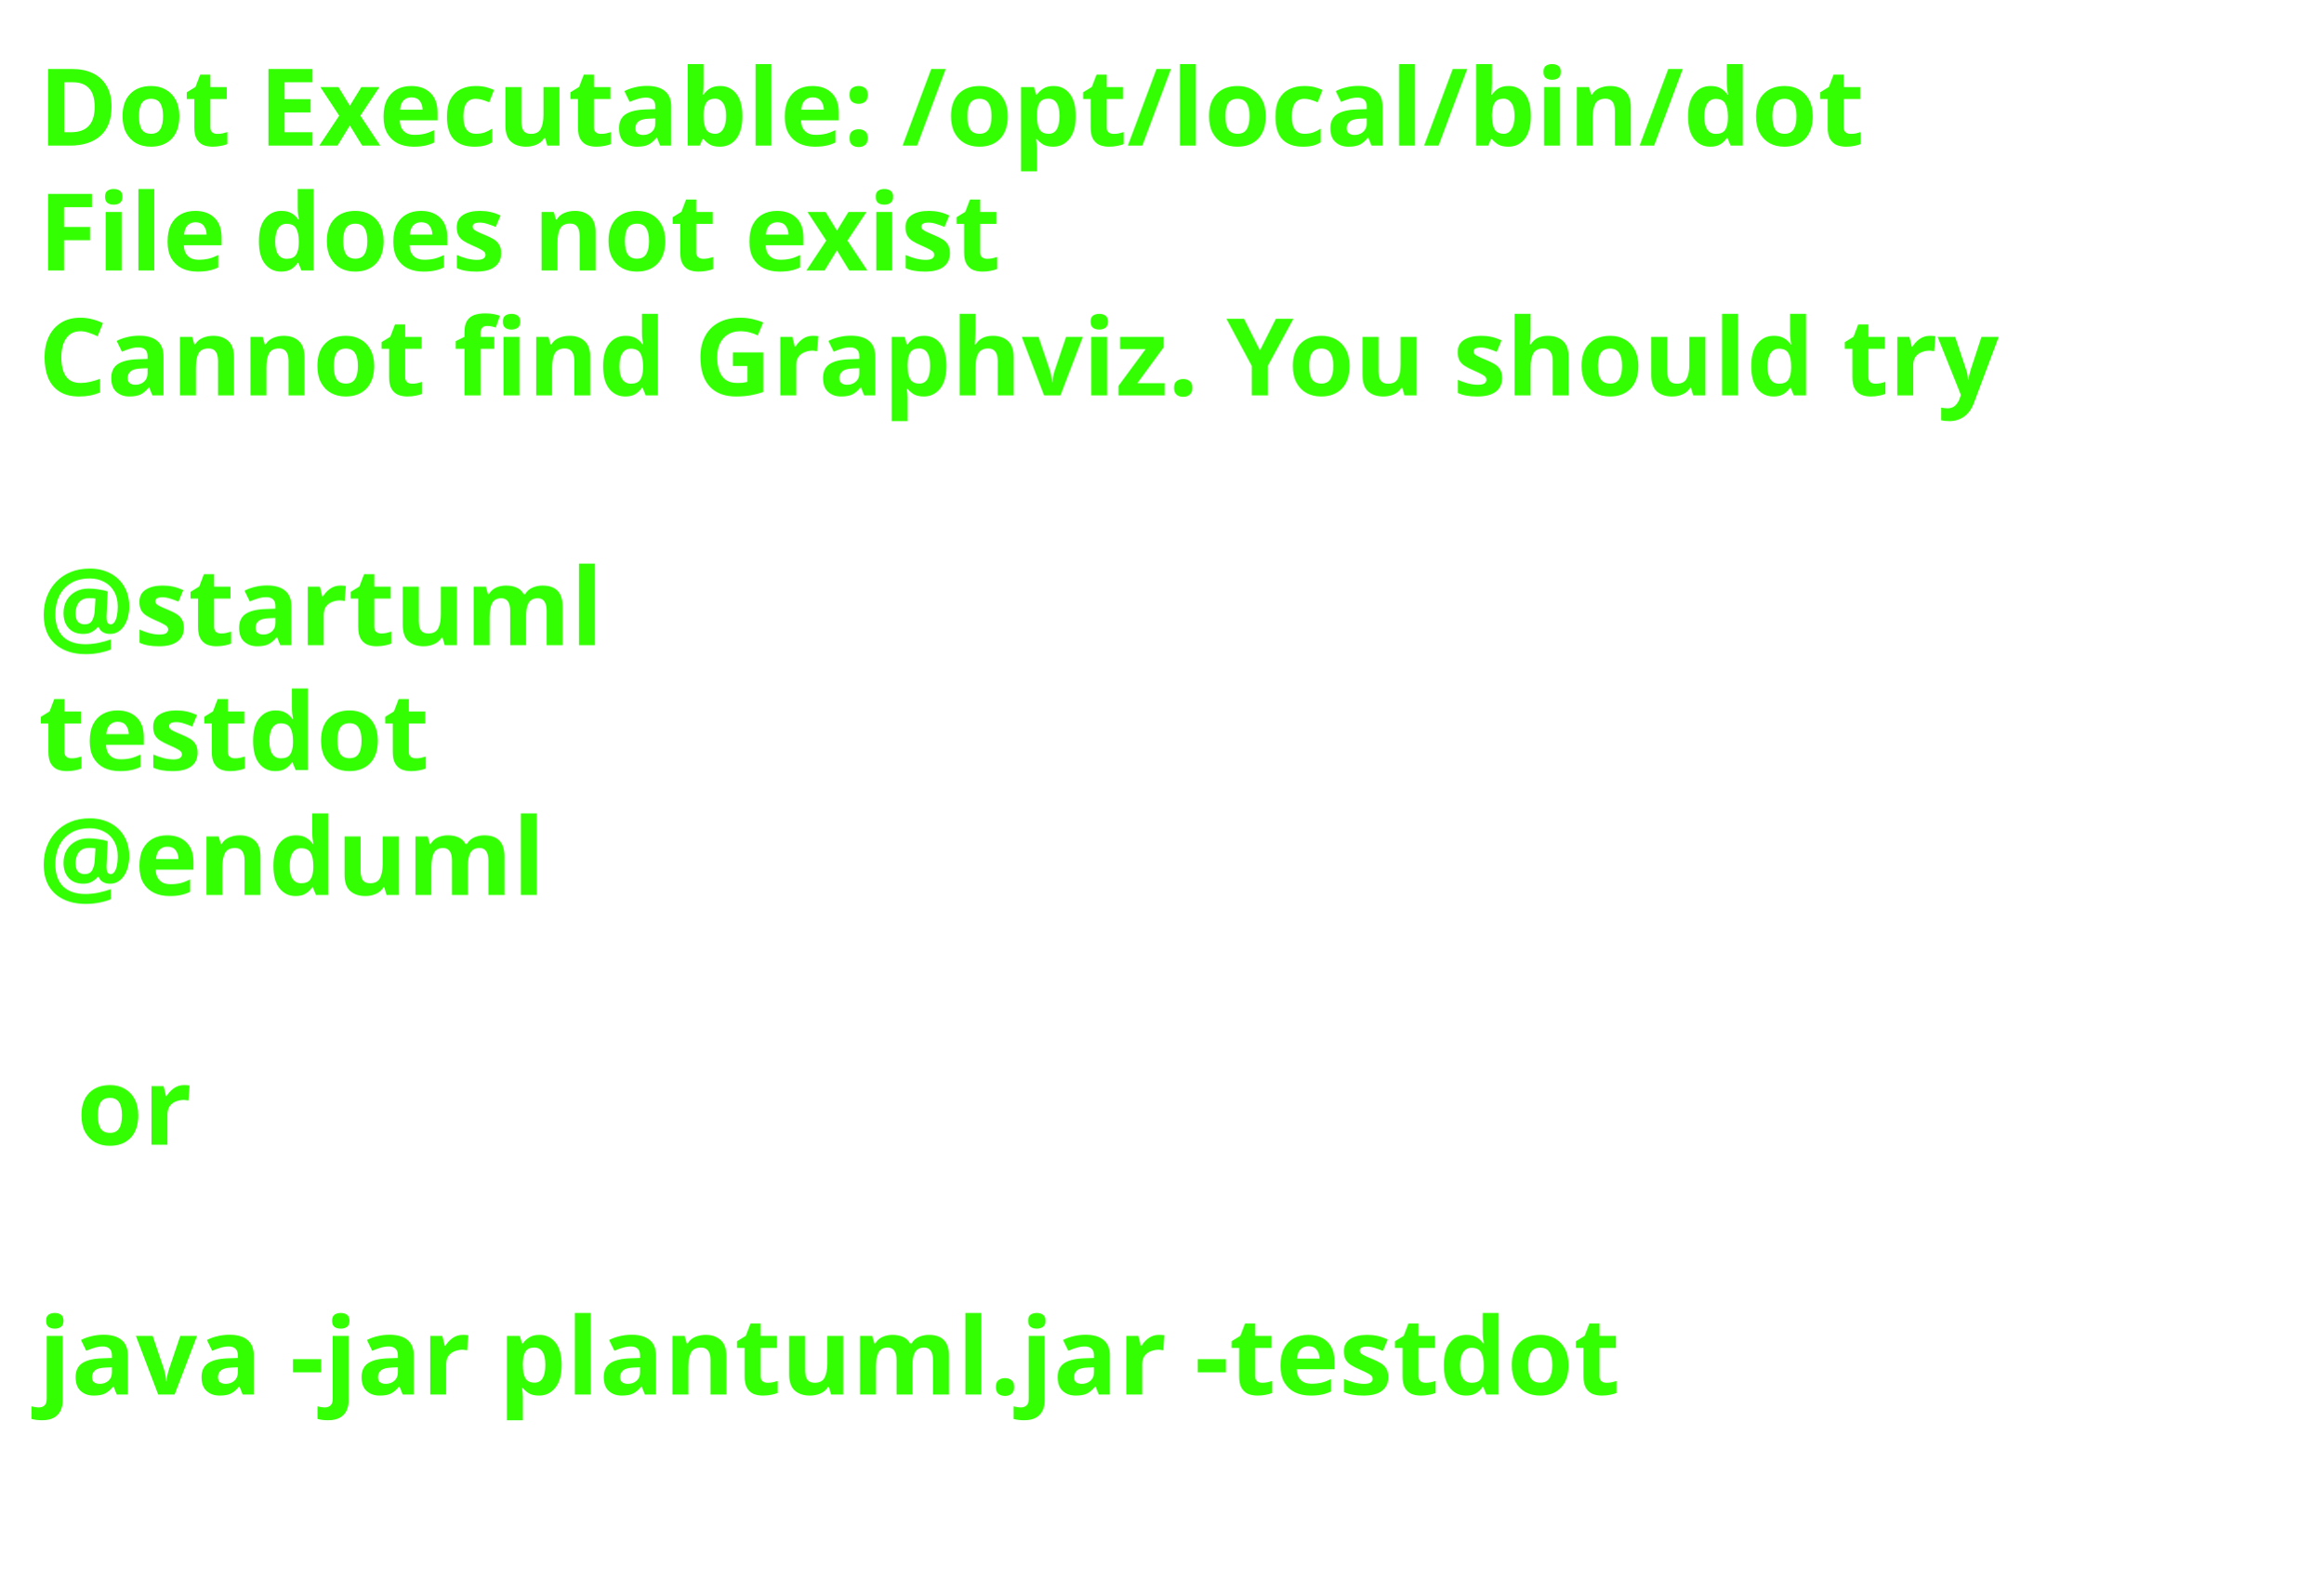
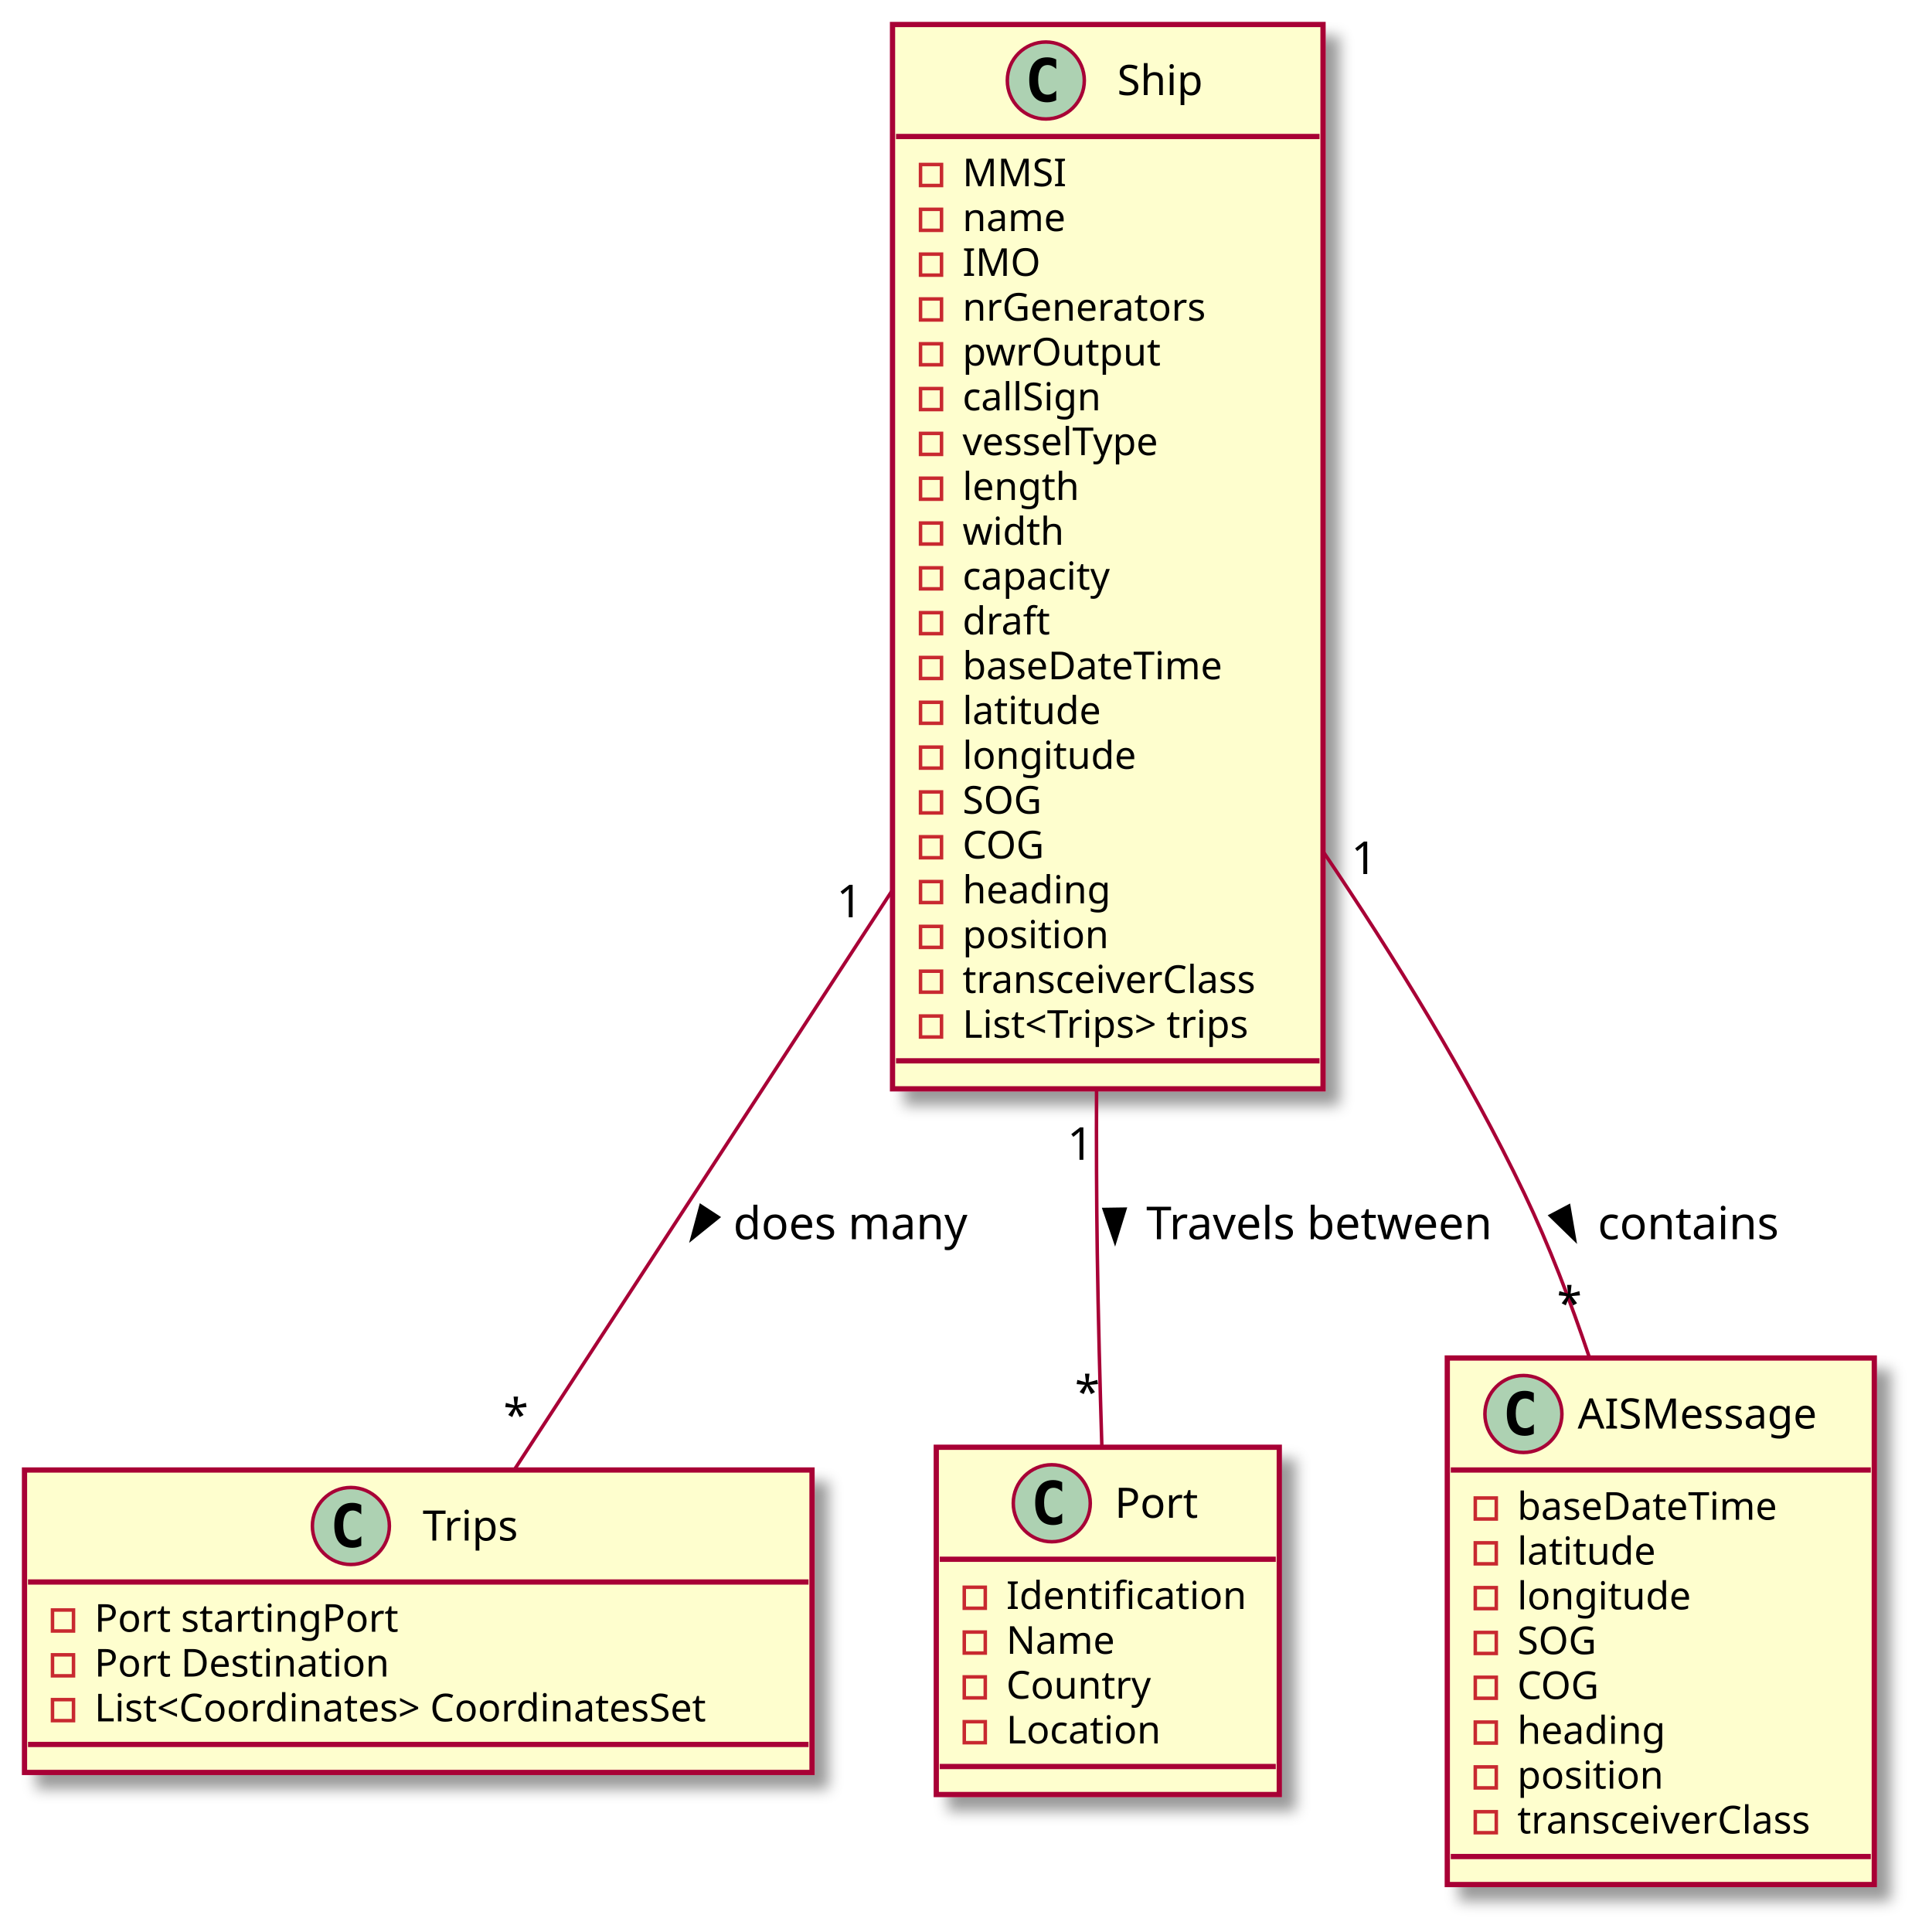
- <svg xmlns="http://www.w3.org/2000/svg" contentScriptType="application/ecmascript" contentStyleType="text/css" height="206px" preserveAspectRatio="none" style="width:303px;height:206px;background:#FFFFFF;" version="1.1" viewBox="0 0 303 206" width="303px" zoomAndPan="magnify">
-   <defs />
+ <svg xmlns="http://www.w3.org/2000/svg" contentScriptType="application/ecmascript" contentStyleType="text/css" height="552px" preserveAspectRatio="none" style="width:549px;height:552px;background:#FFFFFF;" version="1.1" viewBox="0 0 549 552" width="549px" zoomAndPan="magnify">
+   <defs>
+     <filter height="300%" id="fo87ejhfsd3c9" width="300%" x="-1" y="-1">
+       <feGaussianBlur result="blurOut" stdDeviation="2.0" />
+       <feColorMatrix in="blurOut" result="blurOut2" type="matrix" values="0 0 0 0 0 0 0 0 0 0 0 0 0 0 0 0 0 0 .4 0" />
+       <feOffset dx="4.0" dy="4.0" in="blurOut2" result="blurOut3" />
+       <feBlend in="SourceGraphic" in2="blurOut3" mode="normal" />
+     </filter>
+   </defs>
  <g>
-     <text fill="#33FF02" font-family="sans-serif" font-size="14" font-weight="bold" lengthAdjust="spacing" textLength="261" x="5" y="19">Dot Executable: /opt/local/bin/dot</text>
-     <text fill="#33FF02" font-family="sans-serif" font-size="14" font-weight="bold" lengthAdjust="spacing" textLength="145" x="5" y="35.297">File does not exist</text>
-     <text fill="#33FF02" font-family="sans-serif" font-size="14" font-weight="bold" lengthAdjust="spacing" textLength="291" x="5" y="51.594">Cannot find Graphviz. You should try</text>
-     <text fill="#33FF02" font-family="sans-serif" font-size="14" font-weight="bold" lengthAdjust="spacing" textLength="0" x="10" y="67.891" />
-     <text fill="#33FF02" font-family="sans-serif" font-size="14" font-weight="bold" lengthAdjust="spacing" textLength="79" x="5" y="84.188">@startuml</text>
-     <text fill="#33FF02" font-family="sans-serif" font-size="14" font-weight="bold" lengthAdjust="spacing" textLength="57" x="5" y="100.484">testdot</text>
-     <text fill="#33FF02" font-family="sans-serif" font-size="14" font-weight="bold" lengthAdjust="spacing" textLength="72" x="5" y="116.781">@enduml</text>
-     <text fill="#33FF02" font-family="sans-serif" font-size="14" font-weight="bold" lengthAdjust="spacing" textLength="0" x="10" y="133.078" />
-     <text fill="#33FF02" font-family="sans-serif" font-size="14" font-weight="bold" lengthAdjust="spacing" textLength="17" x="10" y="149.375">or</text>
-     <text fill="#33FF02" font-family="sans-serif" font-size="14" font-weight="bold" lengthAdjust="spacing" textLength="0" x="10" y="165.672" />
-     <text fill="#33FF02" font-family="sans-serif" font-size="14" font-weight="bold" lengthAdjust="spacing" textLength="227" x="5" y="181.969">java -jar plantuml.jar -testdot</text>
-     <text fill="#33FF02" font-family="sans-serif" font-size="14" font-weight="bold" lengthAdjust="spacing" textLength="0" x="10" y="198.266" />
+     <rect codeLine="1" fill="#FEFECE" filter="url(#fo87ejhfsd3c9)" height="304.094" id="Ship" style="stroke:#A80036;stroke-width:1.5;" width="123" x="255" y="7" />
+     <ellipse cx="298.8" cy="23" fill="#ADD1B2" rx="11" ry="11" style="stroke:#A80036;stroke-width:1.0;" />
+     <path d="M301.769,28.641 Q301.191,28.938 300.55,29.078 Q299.909,29.234 299.206,29.234 Q296.706,29.234 295.378,27.594 Q294.066,25.938 294.066,22.812 Q294.066,19.688 295.378,18.031 Q296.706,16.375 299.206,16.375 Q299.909,16.375 300.55,16.531 Q301.206,16.688 301.769,16.984 L301.769,19.703 Q301.144,19.125 300.55,18.859 Q299.956,18.578 299.331,18.578 Q297.988,18.578 297.3,19.656 Q296.613,20.719 296.613,22.812 Q296.613,24.906 297.3,25.984 Q297.988,27.047 299.331,27.047 Q299.956,27.047 300.55,26.781 Q301.144,26.5 301.769,25.922 L301.769,28.641 Z " fill="#000000" />
+     <text fill="#000000" font-family="sans-serif" font-size="12" lengthAdjust="spacing" textLength="27" x="319.2" y="27.154">Ship</text>
+     <line style="stroke:#A80036;stroke-width:1.5;" x1="256" x2="377" y1="39" y2="39" />
+     <rect fill="none" height="6" style="stroke:#C82930;stroke-width:1.0;" width="6" x="263" y="47" />
+     <text fill="#000000" font-family="sans-serif" font-size="11" lengthAdjust="spacing" textLength="29" x="275" y="53.21">MMSI</text>
+     <rect fill="none" height="6" style="stroke:#C82930;stroke-width:1.0;" width="6" x="263" y="59.805" />
+     <text fill="#000000" font-family="sans-serif" font-size="11" lengthAdjust="spacing" textLength="32" x="275" y="66.015">name</text>
+     <rect fill="none" height="6" style="stroke:#C82930;stroke-width:1.0;" width="6" x="263" y="72.609" />
+     <text fill="#000000" font-family="sans-serif" font-size="11" lengthAdjust="spacing" textLength="21" x="275" y="78.82">IMO</text>
+     <rect fill="none" height="6" style="stroke:#C82930;stroke-width:1.0;" width="6" x="263" y="85.414" />
+     <text fill="#000000" font-family="sans-serif" font-size="11" lengthAdjust="spacing" textLength="77" x="275" y="91.624">nrGenerators</text>
+     <rect fill="none" height="6" style="stroke:#C82930;stroke-width:1.0;" width="6" x="263" y="98.219" />
+     <text fill="#000000" font-family="sans-serif" font-size="11" lengthAdjust="spacing" textLength="59" x="275" y="104.429">pwrOutput</text>
+     <rect fill="none" height="6" style="stroke:#C82930;stroke-width:1.0;" width="6" x="263" y="111.023" />
+     <text fill="#000000" font-family="sans-serif" font-size="11" lengthAdjust="spacing" textLength="44" x="275" y="117.234">callSign</text>
+     <rect fill="none" height="6" style="stroke:#C82930;stroke-width:1.0;" width="6" x="263" y="123.828" />
+     <text fill="#000000" font-family="sans-serif" font-size="11" lengthAdjust="spacing" textLength="64" x="275" y="130.039">vesselType</text>
+     <rect fill="none" height="6" style="stroke:#C82930;stroke-width:1.0;" width="6" x="263" y="136.633" />
+     <text fill="#000000" font-family="sans-serif" font-size="11" lengthAdjust="spacing" textLength="35" x="275" y="142.843">length</text>
+     <rect fill="none" height="6" style="stroke:#C82930;stroke-width:1.0;" width="6" x="263" y="149.438" />
+     <text fill="#000000" font-family="sans-serif" font-size="11" lengthAdjust="spacing" textLength="30" x="275" y="155.648">width</text>
+     <rect fill="none" height="6" style="stroke:#C82930;stroke-width:1.0;" width="6" x="263" y="162.242" />
+     <text fill="#000000" font-family="sans-serif" font-size="11" lengthAdjust="spacing" textLength="46" x="275" y="168.453">capacity</text>
+     <rect fill="none" height="6" style="stroke:#C82930;stroke-width:1.0;" width="6" x="263" y="175.047" />
+     <text fill="#000000" font-family="sans-serif" font-size="11" lengthAdjust="spacing" textLength="27" x="275" y="181.257">draft</text>
+     <rect fill="none" height="6" style="stroke:#C82930;stroke-width:1.0;" width="6" x="263" y="187.852" />
+     <text fill="#000000" font-family="sans-serif" font-size="11" lengthAdjust="spacing" textLength="82" x="275" y="194.062">baseDateTime</text>
+     <rect fill="none" height="6" style="stroke:#C82930;stroke-width:1.0;" width="6" x="263" y="200.656" />
+     <text fill="#000000" font-family="sans-serif" font-size="11" lengthAdjust="spacing" textLength="42" x="275" y="206.867">latitude</text>
+     <rect fill="none" height="6" style="stroke:#C82930;stroke-width:1.0;" width="6" x="263" y="213.461" />
+     <text fill="#000000" font-family="sans-serif" font-size="11" lengthAdjust="spacing" textLength="52" x="275" y="219.671">longitude</text>
+     <rect fill="none" height="6" style="stroke:#C82930;stroke-width:1.0;" width="6" x="263" y="226.266" />
+     <text fill="#000000" font-family="sans-serif" font-size="11" lengthAdjust="spacing" textLength="26" x="275" y="232.476">SOG</text>
+     <rect fill="none" height="6" style="stroke:#C82930;stroke-width:1.0;" width="6" x="263" y="239.07" />
+     <text fill="#000000" font-family="sans-serif" font-size="11" lengthAdjust="spacing" textLength="26" x="275" y="245.281">COG</text>
+     <rect fill="none" height="6" style="stroke:#C82930;stroke-width:1.0;" width="6" x="263" y="251.875" />
+     <text fill="#000000" font-family="sans-serif" font-size="11" lengthAdjust="spacing" textLength="45" x="275" y="258.085">heading</text>
+     <rect fill="none" height="6" style="stroke:#C82930;stroke-width:1.0;" width="6" x="263" y="264.68" />
+     <text fill="#000000" font-family="sans-serif" font-size="11" lengthAdjust="spacing" textLength="45" x="275" y="270.89">position</text>
+     <rect fill="none" height="6" style="stroke:#C82930;stroke-width:1.0;" width="6" x="263" y="277.484" />
+     <text fill="#000000" font-family="sans-serif" font-size="11" lengthAdjust="spacing" textLength="96" x="275" y="283.695">transceiverClass</text>
+     <rect fill="none" height="6" style="stroke:#C82930;stroke-width:1.0;" width="6" x="263" y="290.289" />
+     <text fill="#000000" font-family="sans-serif" font-size="11" lengthAdjust="spacing" textLength="97" x="275" y="296.5">List&lt;Trips&gt; trips</text>
+     <line style="stroke:#A80036;stroke-width:1.5;" x1="256" x2="377" y1="303.094" y2="303.094" />
+     <rect codeLine="23" fill="#FEFECE" filter="url(#fo87ejhfsd3c9)" height="86.414" id="Trips" style="stroke:#A80036;stroke-width:1.5;" width="225" x="7" y="420" />
+     <ellipse cx="100.25" cy="436" fill="#ADD1B2" rx="11" ry="11" style="stroke:#A80036;stroke-width:1.0;" />
+     <path d="M103.219,441.641 Q102.641,441.938 102,442.078 Q101.359,442.234 100.656,442.234 Q98.156,442.234 96.828,440.594 Q95.516,438.938 95.516,435.812 Q95.516,432.688 96.828,431.031 Q98.156,429.375 100.656,429.375 Q101.359,429.375 102,429.531 Q102.656,429.688 103.219,429.984 L103.219,432.703 Q102.594,432.125 102,431.859 Q101.406,431.578 100.781,431.578 Q99.438,431.578 98.75,432.656 Q98.062,433.719 98.062,435.812 Q98.062,437.906 98.75,438.984 Q99.438,440.047 100.781,440.047 Q101.406,440.047 102,439.781 Q102.594,439.5 103.219,438.922 L103.219,441.641 Z " fill="#000000" />
+     <text fill="#000000" font-family="sans-serif" font-size="12" lengthAdjust="spacing" textLength="30" x="120.75" y="440.154">Trips</text>
+     <line style="stroke:#A80036;stroke-width:1.5;" x1="8" x2="231" y1="452" y2="452" />
+     <rect fill="none" height="6" style="stroke:#C82930;stroke-width:1.0;" width="6" x="15" y="460" />
+     <text fill="#000000" font-family="sans-serif" font-size="11" lengthAdjust="spacing" textLength="94" x="27" y="466.21">Port startingPort</text>
+     <rect fill="none" height="6" style="stroke:#C82930;stroke-width:1.0;" width="6" x="15" y="472.805" />
+     <text fill="#000000" font-family="sans-serif" font-size="11" lengthAdjust="spacing" textLength="91" x="27" y="479.015">Port Destination</text>
+     <rect fill="none" height="6" style="stroke:#C82930;stroke-width:1.0;" width="6" x="15" y="485.609" />
+     <text fill="#000000" font-family="sans-serif" font-size="11" lengthAdjust="spacing" textLength="199" x="27" y="491.82">List&lt;Coordinates&gt; CoordinatesSet</text>
+     <line style="stroke:#A80036;stroke-width:1.5;" x1="8" x2="231" y1="498.414" y2="498.414" />
+     <rect codeLine="28" fill="#FEFECE" filter="url(#fo87ejhfsd3c9)" height="99.219" id="Port" style="stroke:#A80036;stroke-width:1.5;" width="98" x="267.5" y="413.5" />
+     <ellipse cx="300.5" cy="429.5" fill="#ADD1B2" rx="11" ry="11" style="stroke:#A80036;stroke-width:1.0;" />
+     <path d="M303.469,435.141 Q302.891,435.438 302.25,435.578 Q301.609,435.734 300.906,435.734 Q298.406,435.734 297.078,434.094 Q295.766,432.438 295.766,429.312 Q295.766,426.188 297.078,424.531 Q298.406,422.875 300.906,422.875 Q301.609,422.875 302.25,423.031 Q302.906,423.188 303.469,423.484 L303.469,426.203 Q302.844,425.625 302.25,425.359 Q301.656,425.078 301.031,425.078 Q299.688,425.078 299,426.156 Q298.312,427.219 298.312,429.312 Q298.312,431.406 299,432.484 Q299.688,433.547 301.031,433.547 Q301.656,433.547 302.25,433.281 Q302.844,433 303.469,432.422 L303.469,435.141 Z " fill="#000000" />
+     <text fill="#000000" font-family="sans-serif" font-size="12" lengthAdjust="spacing" textLength="26" x="318.5" y="433.654">Port</text>
+     <line style="stroke:#A80036;stroke-width:1.5;" x1="268.5" x2="364.5" y1="445.5" y2="445.5" />
+     <rect fill="none" height="6" style="stroke:#C82930;stroke-width:1.0;" width="6" x="275.5" y="453.5" />
+     <text fill="#000000" font-family="sans-serif" font-size="11" lengthAdjust="spacing" textLength="72" x="287.5" y="459.71">Identification</text>
+     <rect fill="none" height="6" style="stroke:#C82930;stroke-width:1.0;" width="6" x="275.5" y="466.305" />
+     <text fill="#000000" font-family="sans-serif" font-size="11" lengthAdjust="spacing" textLength="33" x="287.5" y="472.515">Name</text>
+     <rect fill="none" height="6" style="stroke:#C82930;stroke-width:1.0;" width="6" x="275.5" y="479.109" />
+     <text fill="#000000" font-family="sans-serif" font-size="11" lengthAdjust="spacing" textLength="44" x="287.5" y="485.32">Country</text>
+     <rect fill="none" height="6" style="stroke:#C82930;stroke-width:1.0;" width="6" x="275.5" y="491.914" />
+     <text fill="#000000" font-family="sans-serif" font-size="11" lengthAdjust="spacing" textLength="47" x="287.5" y="498.125">Location</text>
+     <line style="stroke:#A80036;stroke-width:1.5;" x1="268.5" x2="364.5" y1="504.719" y2="504.719" />
+     <rect codeLine="34" fill="#FEFECE" filter="url(#fo87ejhfsd3c9)" height="150.438" id="AISMessage" style="stroke:#A80036;stroke-width:1.5;" width="122" x="413.5" y="388" />
+     <ellipse cx="435.25" cy="404" fill="#ADD1B2" rx="11" ry="11" style="stroke:#A80036;stroke-width:1.0;" />
+     <path d="M438.219,409.641 Q437.641,409.938 437,410.078 Q436.359,410.234 435.656,410.234 Q433.156,410.234 431.828,408.594 Q430.516,406.938 430.516,403.812 Q430.516,400.688 431.828,399.031 Q433.156,397.375 435.656,397.375 Q436.359,397.375 437,397.531 Q437.656,397.688 438.219,397.984 L438.219,400.703 Q437.594,400.125 437,399.859 Q436.406,399.578 435.781,399.578 Q434.438,399.578 433.75,400.656 Q433.062,401.719 433.062,403.812 Q433.062,405.906 433.75,406.984 Q434.438,408.047 435.781,408.047 Q436.406,408.047 437,407.781 Q437.594,407.5 438.219,406.922 L438.219,409.641 Z " fill="#000000" />
+     <text fill="#000000" font-family="sans-serif" font-size="12" lengthAdjust="spacing" textLength="75" x="450.75" y="408.154">AISMessage</text>
+     <line style="stroke:#A80036;stroke-width:1.5;" x1="414.5" x2="534.5" y1="420" y2="420" />
+     <rect fill="none" height="6" style="stroke:#C82930;stroke-width:1.0;" width="6" x="421.5" y="428" />
+     <text fill="#000000" font-family="sans-serif" font-size="11" lengthAdjust="spacing" textLength="82" x="433.5" y="434.21">baseDateTime</text>
+     <rect fill="none" height="6" style="stroke:#C82930;stroke-width:1.0;" width="6" x="421.5" y="440.805" />
+     <text fill="#000000" font-family="sans-serif" font-size="11" lengthAdjust="spacing" textLength="42" x="433.5" y="447.015">latitude</text>
+     <rect fill="none" height="6" style="stroke:#C82930;stroke-width:1.0;" width="6" x="421.5" y="453.609" />
+     <text fill="#000000" font-family="sans-serif" font-size="11" lengthAdjust="spacing" textLength="52" x="433.5" y="459.82">longitude</text>
+     <rect fill="none" height="6" style="stroke:#C82930;stroke-width:1.0;" width="6" x="421.5" y="466.414" />
+     <text fill="#000000" font-family="sans-serif" font-size="11" lengthAdjust="spacing" textLength="26" x="433.5" y="472.625">SOG</text>
+     <rect fill="none" height="6" style="stroke:#C82930;stroke-width:1.0;" width="6" x="421.5" y="479.219" />
+     <text fill="#000000" font-family="sans-serif" font-size="11" lengthAdjust="spacing" textLength="26" x="433.5" y="485.429">COG</text>
+     <rect fill="none" height="6" style="stroke:#C82930;stroke-width:1.0;" width="6" x="421.5" y="492.023" />
+     <text fill="#000000" font-family="sans-serif" font-size="11" lengthAdjust="spacing" textLength="45" x="433.5" y="498.234">heading</text>
+     <rect fill="none" height="6" style="stroke:#C82930;stroke-width:1.0;" width="6" x="421.5" y="504.828" />
+     <text fill="#000000" font-family="sans-serif" font-size="11" lengthAdjust="spacing" textLength="45" x="433.5" y="511.039">position</text>
+     <rect fill="none" height="6" style="stroke:#C82930;stroke-width:1.0;" width="6" x="421.5" y="517.633" />
+     <text fill="#000000" font-family="sans-serif" font-size="11" lengthAdjust="spacing" textLength="96" x="433.5" y="523.843">transceiverClass</text>
+     <line style="stroke:#A80036;stroke-width:1.5;" x1="414.5" x2="534.5" y1="530.438" y2="530.438" />
+     <path codeLine="45" d="M313.29,311.08 C313.23,326.92 313.28,342.79 313.5,358 C313.76,376.06 314.28,395.88 314.81,413.33 " fill="none" id="Ship-Port" style="stroke:#A80036;stroke-width:1.0;" />
+     <polygon fill="#000000" points="318.574,354.566,321.378,345.478,315.501,345.565,318.574,354.566" style="stroke:#000000;stroke-width:1.0;" />
+     <text fill="#000000" font-family="sans-serif" font-size="13" lengthAdjust="spacing" textLength="103" x="327.5" y="354.067">Travels between</text>
+     <text fill="#000000" font-family="sans-serif" font-size="13" lengthAdjust="spacing" textLength="8" x="304.918" y="331.376">1</text>
+     <text fill="#000000" font-family="sans-serif" font-size="13" lengthAdjust="spacing" textLength="7" x="307.08" y="402.351">*</text>
+     <path codeLine="46" d="M254.98,254.31 C218.85,309.69 174.96,376.98 147.13,419.65 " fill="none" id="Ship-Trips" style="stroke:#A80036;stroke-width:1.0;" />
+     <polygon fill="#000000" points="197.768,353.754,205.172,347.784,200.248,344.573,197.768,353.754" style="stroke:#000000;stroke-width:1.0;" />
+     <text fill="#000000" font-family="sans-serif" font-size="13" lengthAdjust="spacing" textLength="71" x="209.5" y="354.067">does many</text>
+     <text fill="#000000" font-family="sans-serif" font-size="13" lengthAdjust="spacing" textLength="8" x="238.995" y="262.081">1</text>
+     <text fill="#000000" font-family="sans-serif" font-size="13" lengthAdjust="spacing" textLength="7" x="143.825" y="408.909">*</text>
+     <path codeLine="47" d="M378.03,243.3 C398.19,273.1 419.5,307.59 435.5,341 C442.56,355.73 448.79,372.05 454.09,387.82 " fill="none" id="Ship-AISMessage" style="stroke:#A80036;stroke-width:1.0;" />
+     <polygon fill="#000000" points="449.829,353.991,448.217,344.618,443.015,347.356,449.829,353.991" style="stroke:#000000;stroke-width:1.0;" />
+     <text fill="#000000" font-family="sans-serif" font-size="13" lengthAdjust="spacing" textLength="54" x="456.5" y="354.067">contains</text>
+     <text fill="#000000" font-family="sans-serif" font-size="13" lengthAdjust="spacing" textLength="8" x="386.017" y="249.729">1</text>
+     <text fill="#000000" font-family="sans-serif" font-size="13" lengthAdjust="spacing" textLength="7" x="444.811" y="376.992">*</text>
  </g>
</svg>
